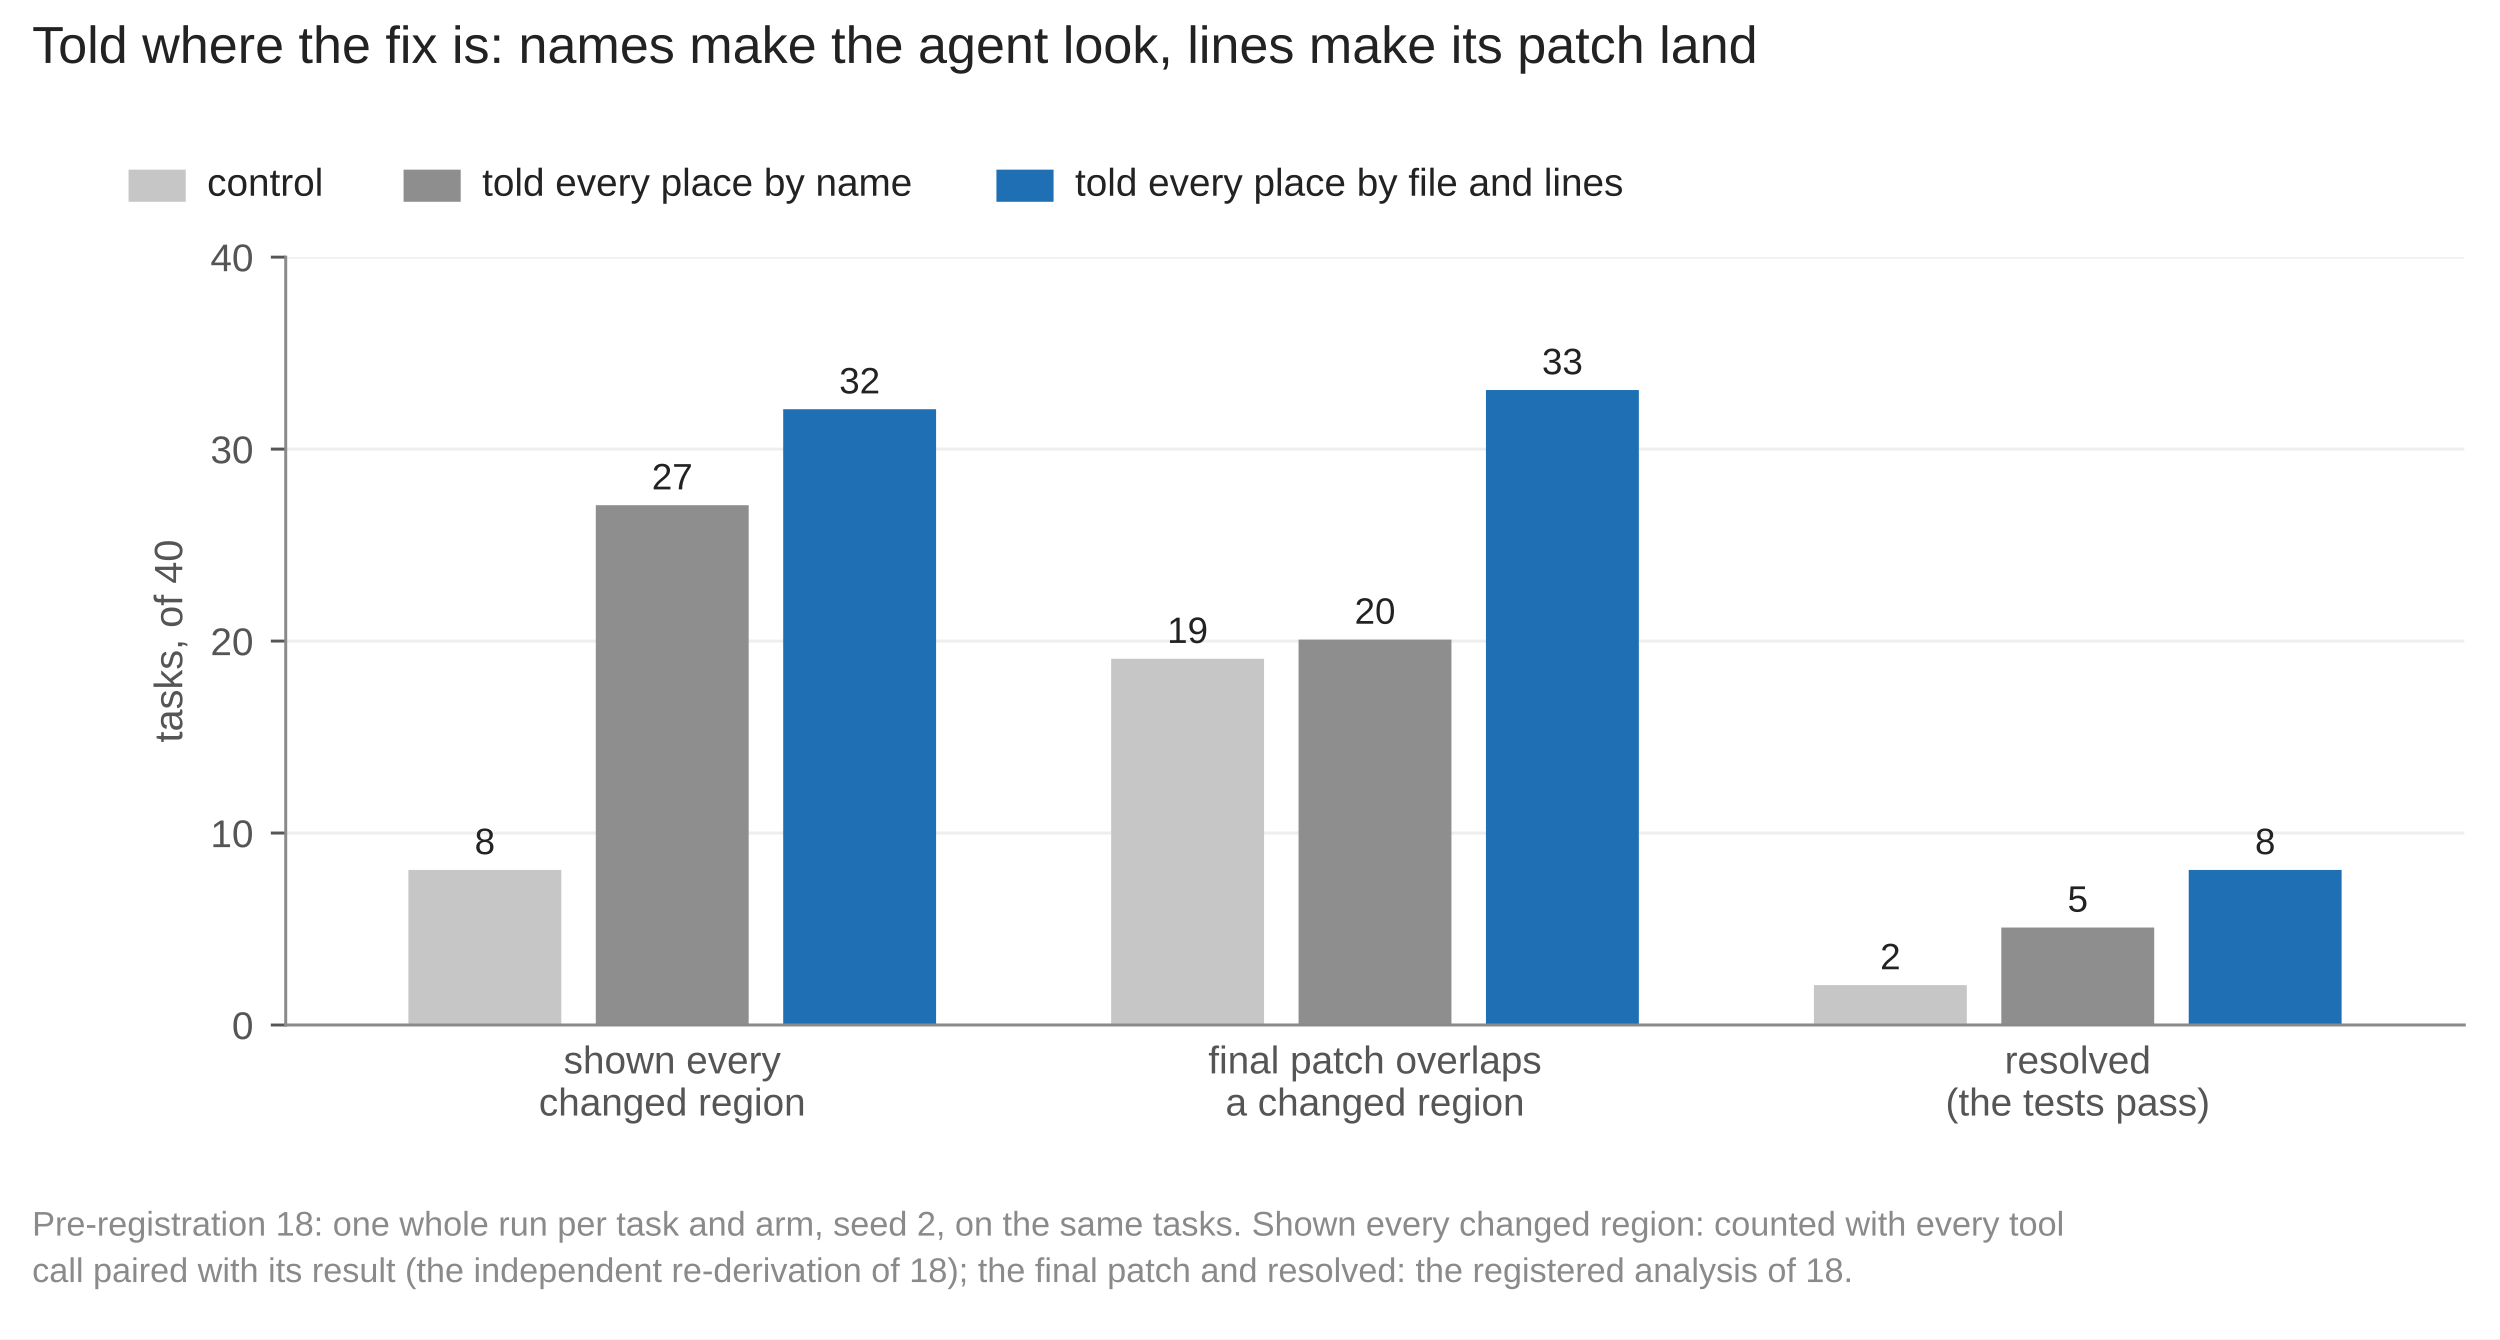
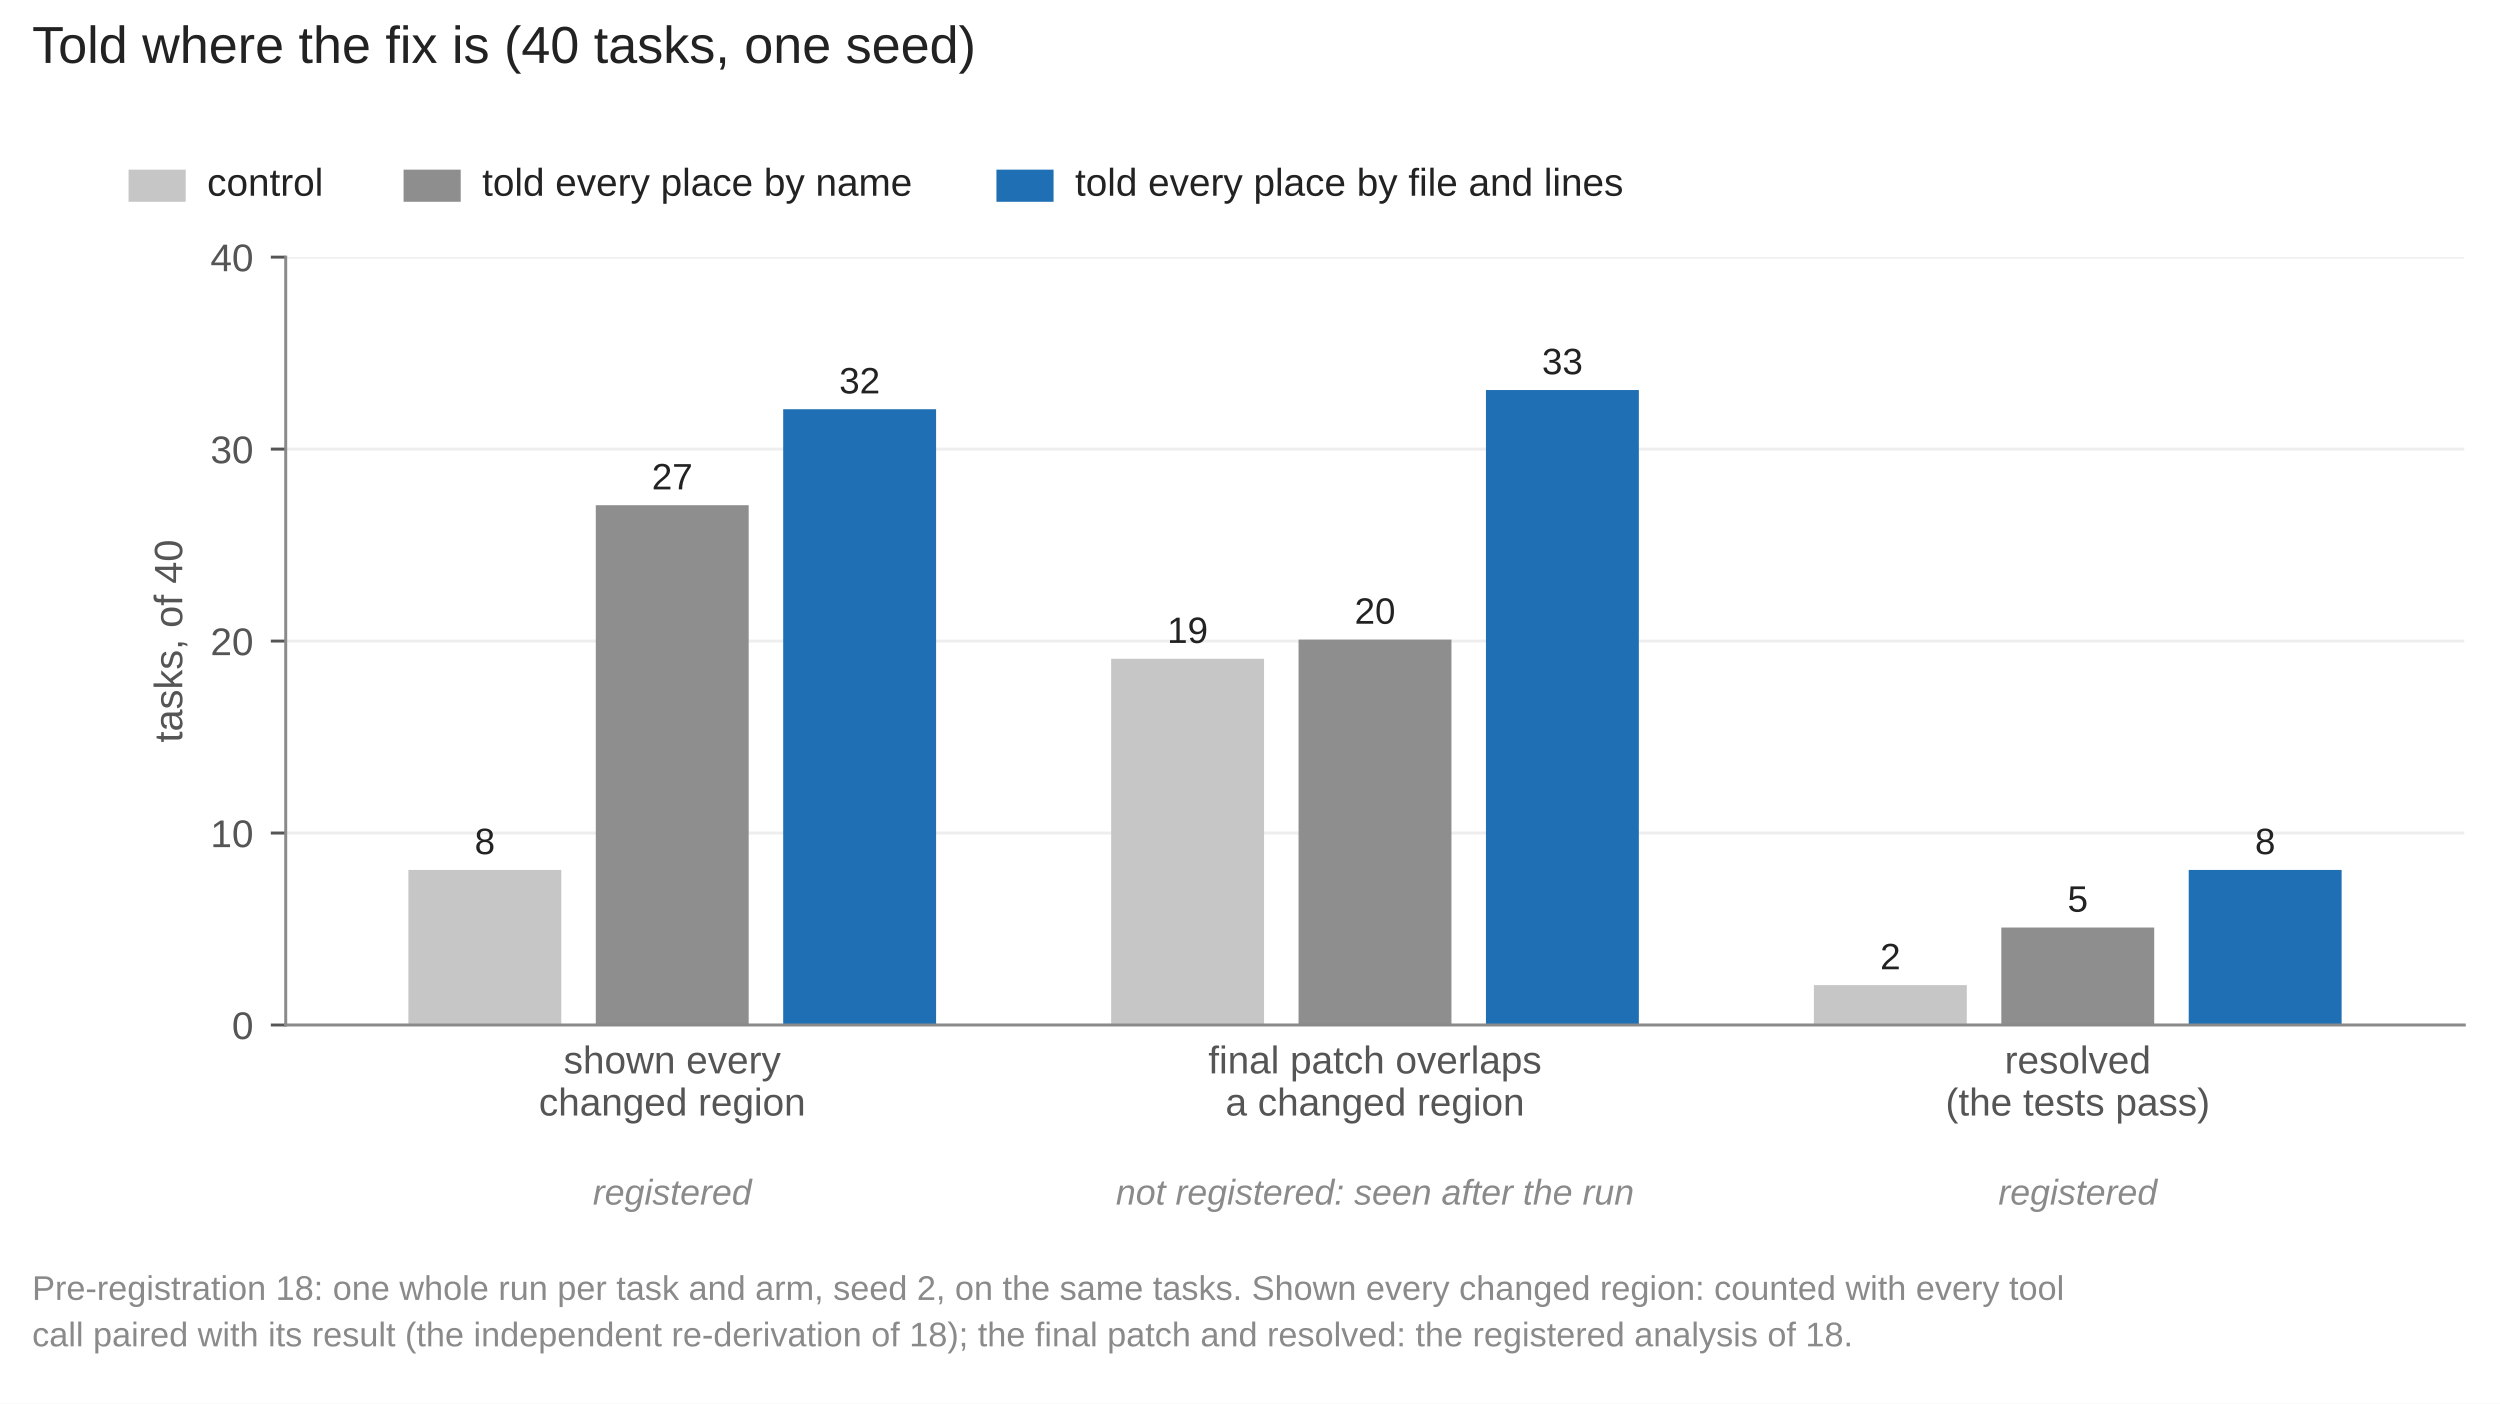
- <svg xmlns="http://www.w3.org/2000/svg" xmlns:xlink="http://www.w3.org/1999/xlink" width="504pt" height="270pt" viewBox="0 0 504 270" version="1.1">
+ <svg xmlns="http://www.w3.org/2000/svg" xmlns:xlink="http://www.w3.org/1999/xlink" width="504pt" height="282.96pt" viewBox="0 0 504 282.96" version="1.1">
  <defs>
    <style type="text/css">*{stroke-linejoin: round; stroke-linecap: butt}</style>
  </defs>
  <g id="figure_1">
    <g id="patch_1">
-       <path d="M 0 270  L 504 270  L 504 0  L 0 0  z " style="fill: #ffffff" />
+       <path d="M 0 282.96  L 504 282.96  L 504 0  L 0 0  z " style="fill: #ffffff" />
    </g>
    <g id="axes_1">
      <g id="patch_2">
-         <path d="M 25.92 34.2  L 37.44 34.2  L 37.44 40.68  L 25.92 40.68  z " clip-path="url(#p85e086996f)" style="fill: #c6c6c6" />
+         <path d="M 25.92 34.2  L 37.44 34.2  L 37.44 40.68  L 25.92 40.68  z " clip-path="url(#p870ef9b512)" style="fill: #c6c6c6" />
      </g>
      <g id="patch_3">
-         <path d="M 81.36 34.2  L 92.88 34.2  L 92.88 40.68  L 81.36 40.68  z " clip-path="url(#p85e086996f)" style="fill: #8e8e8e" />
+         <path d="M 81.36 34.2  L 92.88 34.2  L 92.88 40.68  L 81.36 40.68  z " clip-path="url(#p870ef9b512)" style="fill: #8e8e8e" />
      </g>
      <g id="patch_4">
-         <path d="M 200.88 34.2  L 212.4 34.2  L 212.4 40.68  L 200.88 40.68  z " clip-path="url(#p85e086996f)" style="fill: #1f6fb4" />
+         <path d="M 200.88 34.2  L 212.4 34.2  L 212.4 40.68  L 200.88 40.68  z " clip-path="url(#p870ef9b512)" style="fill: #1f6fb4" />
      </g>
      <g id="text_1">
-         <text style="font-size: 10.5px; font-family: 'Arial', 'Helvetica', 'DejaVu Sans', sans-serif; text-anchor: start; fill: #222222" x="6.48" y="12.684" transform="rotate(-0 6.48 12.68429)">Told where the fix is: names make the agent look, lines make its patch land</text>
+         <text style="font-size: 10.5px; font-family: 'Arial', 'Helvetica', 'DejaVu Sans', sans-serif; text-anchor: start; fill: #222222" x="6.48" y="12.684" transform="rotate(-0 6.48 12.68429)">Told where the fix is (40 tasks, one seed)</text>
      </g>
      <g id="text_2">
        <text style="font-size: 7.8px; font-family: 'Arial', 'Helvetica', 'DejaVu Sans', sans-serif; text-anchor: start; fill: #222222" x="41.76" y="39.459" transform="rotate(-0 41.76 39.45855)">control</text>
      </g>
      <g id="text_3">
        <text style="font-size: 7.8px; font-family: 'Arial', 'Helvetica', 'DejaVu Sans', sans-serif; text-anchor: start; fill: #222222" x="97.2" y="39.458" transform="rotate(-0 97.2 39.45848)">told every place by name</text>
      </g>
      <g id="text_4">
        <text style="font-size: 7.8px; font-family: 'Arial', 'Helvetica', 'DejaVu Sans', sans-serif; text-anchor: start; fill: #222222" x="216.72" y="39.458" transform="rotate(-0 216.72 39.45848)">told every place by file and lines</text>
      </g>
      <g id="text_5">
-         <text style="font-size: 6.9px; font-family: 'Arial', 'Helvetica', 'DejaVu Sans', sans-serif; text-anchor: start; fill: #8a8a8a" x="6.48" y="249.103" transform="rotate(-0 6.48 249.1034)">Pre-registration 18: one whole run per task and arm, seed 2, on the same tasks. Shown every changed region: counted with every tool</text>
+         <text style="font-style: italic; font-size: 7.2px; font-family: 'Arial', 'Helvetica', 'DejaVu Sans', sans-serif; text-anchor: middle; fill: #8a8a8a" x="135.523" y="242.842" transform="rotate(-0 135.5226 242.8418)">registered</text>
      </g>
      <g id="text_6">
-         <text style="font-size: 6.9px; font-family: 'Arial', 'Helvetica', 'DejaVu Sans', sans-serif; text-anchor: start; fill: #8a8a8a" x="6.48" y="258.463" transform="rotate(-0 6.48 258.4634)">call paired with its result (the independent re-derivation of 18); the final patch and resolved: the registered analysis of 18.</text>
+         <text style="font-style: italic; font-size: 7.2px; font-family: 'Arial', 'Helvetica', 'DejaVu Sans', sans-serif; text-anchor: middle; fill: #8a8a8a" x="277.2" y="242.842" transform="rotate(-0 277.2 242.8418)">not registered: seen after the run</text>
+       </g>
+       <g id="text_7">
+         <text style="font-style: italic; font-size: 7.2px; font-family: 'Arial', 'Helvetica', 'DejaVu Sans', sans-serif; text-anchor: middle; fill: #8a8a8a" x="418.877" y="242.842" transform="rotate(-0 418.8774 242.8418)">registered</text>
+       </g>
+       <g id="text_8">
+         <text style="font-size: 6.9px; font-family: 'Arial', 'Helvetica', 'DejaVu Sans', sans-serif; text-anchor: start; fill: #8a8a8a" x="6.48" y="262.063" transform="rotate(-0 6.48 262.0634)">Pre-registration 18: one whole run per task and arm, seed 2, on the same tasks. Shown every changed region: counted with every tool</text>
+       </g>
+       <g id="text_9">
+         <text style="font-size: 6.9px; font-family: 'Arial', 'Helvetica', 'DejaVu Sans', sans-serif; text-anchor: start; fill: #8a8a8a" x="6.48" y="271.423" transform="rotate(-0 6.48 271.4234)">call paired with its result (the independent re-derivation of 18); the final patch and resolved: the registered analysis of 18.</text>
      </g>
    </g>
    <g id="axes_2">
      <g id="patch_5">
        <path d="M 57.6 206.64  L 496.8 206.64  L 496.8 51.84  L 57.6 51.84  L 57.6 206.64  z " style="fill: none" />
      </g>
      <g id="matplotlib.axis_1">
        <g id="xtick_1">
          <g id="line2d_1" />
-           <g id="text_7">
+           <g id="text_10">
            <text style="font-size: 7.8px; font-family: 'Arial', 'Helvetica', 'DejaVu Sans', sans-serif; fill: #555555" transform="translate(113.6302 216.4032)">shown every</text>
            <text style="font-size: 7.8px; font-family: 'Arial', 'Helvetica', 'DejaVu Sans', sans-serif; fill: #555555" transform="translate(108.6363 224.8927)">changed region</text>
          </g>
        </g>
        <g id="xtick_2">
          <g id="line2d_2" />
-           <g id="text_8">
+           <g id="text_11">
            <text style="font-size: 7.8px; font-family: 'Arial', 'Helvetica', 'DejaVu Sans', sans-serif; fill: #555555" transform="translate(243.5991 216.4032)">final patch overlaps</text>
            <text style="font-size: 7.8px; font-family: 'Arial', 'Helvetica', 'DejaVu Sans', sans-serif; fill: #555555" transform="translate(247.0615 224.8926)">a changed region</text>
          </g>
        </g>
        <g id="xtick_3">
          <g id="line2d_3" />
-           <g id="text_9">
+           <g id="text_12">
            <text style="font-size: 7.8px; font-family: 'Arial', 'Helvetica', 'DejaVu Sans', sans-serif; fill: #555555" transform="translate(404.1372 216.4032)">resolved</text>
            <text style="font-size: 7.8px; font-family: 'Arial', 'Helvetica', 'DejaVu Sans', sans-serif; fill: #555555" transform="translate(392.2191 224.8926)">(the tests pass)</text>
          </g>
        </g>
      </g>
      <g id="matplotlib.axis_2">
        <g id="ytick_1">
          <g id="line2d_4">
-             <path d="M 57.6 206.64  L 496.8 206.64  " clip-path="url(#p9ce02a2495)" style="fill: none; stroke: #eeeeee; stroke-width: 0.6; stroke-linecap: square" />
+             <path d="M 57.6 206.64  L 496.8 206.64  " clip-path="url(#pe90d05092c)" style="fill: none; stroke: #eeeeee; stroke-width: 0.6; stroke-linecap: square" />
          </g>
          <g id="line2d_5">
            <defs>
-               <path id="m8e34e07ece" d="M 0 0  L -3 0  " style="stroke: #555555; stroke-width: 0.6" />
+               <path id="m3b7ce28832" d="M 0 0  L -3 0  " style="stroke: #555555; stroke-width: 0.6" />
            </defs>
            <g>
-               <use xlink:href="#m8e34e07ece" x="57.6" y="206.64" style="fill: #555555; stroke: #555555; stroke-width: 0.6" />
-             </g>
-           </g>
-           <g id="text_10">
+               <use xlink:href="#m3b7ce28832" x="57.6" y="206.64" style="fill: #555555; stroke: #555555; stroke-width: 0.6" />
+             </g>
+           </g>
+           <g id="text_13">
            <text style="font-size: 7.8px; font-family: 'Arial', 'Helvetica', 'DejaVu Sans', sans-serif; text-anchor: end; fill: #555555" x="51.1" y="209.479" transform="rotate(-0 51.1 209.4793)">0</text>
          </g>
        </g>
        <g id="ytick_2">
          <g id="line2d_6">
-             <path d="M 57.6 167.94  L 496.8 167.94  " clip-path="url(#p9ce02a2495)" style="fill: none; stroke: #eeeeee; stroke-width: 0.6; stroke-linecap: square" />
+             <path d="M 57.6 167.94  L 496.8 167.94  " clip-path="url(#pe90d05092c)" style="fill: none; stroke: #eeeeee; stroke-width: 0.6; stroke-linecap: square" />
          </g>
          <g id="line2d_7">
            <g>
-               <use xlink:href="#m8e34e07ece" x="57.6" y="167.94" style="fill: #555555; stroke: #555555; stroke-width: 0.6" />
-             </g>
-           </g>
-           <g id="text_11">
+               <use xlink:href="#m3b7ce28832" x="57.6" y="167.94" style="fill: #555555; stroke: #555555; stroke-width: 0.6" />
+             </g>
+           </g>
+           <g id="text_14">
            <text style="font-size: 7.8px; font-family: 'Arial', 'Helvetica', 'DejaVu Sans', sans-serif; text-anchor: end; fill: #555555" x="51.1" y="170.779" transform="rotate(-0 51.1 170.7793)">10</text>
          </g>
        </g>
        <g id="ytick_3">
          <g id="line2d_8">
-             <path d="M 57.6 129.24  L 496.8 129.24  " clip-path="url(#p9ce02a2495)" style="fill: none; stroke: #eeeeee; stroke-width: 0.6; stroke-linecap: square" />
+             <path d="M 57.6 129.24  L 496.8 129.24  " clip-path="url(#pe90d05092c)" style="fill: none; stroke: #eeeeee; stroke-width: 0.6; stroke-linecap: square" />
          </g>
          <g id="line2d_9">
            <g>
-               <use xlink:href="#m8e34e07ece" x="57.6" y="129.24" style="fill: #555555; stroke: #555555; stroke-width: 0.6" />
-             </g>
-           </g>
-           <g id="text_12">
+               <use xlink:href="#m3b7ce28832" x="57.6" y="129.24" style="fill: #555555; stroke: #555555; stroke-width: 0.6" />
+             </g>
+           </g>
+           <g id="text_15">
            <text style="font-size: 7.8px; font-family: 'Arial', 'Helvetica', 'DejaVu Sans', sans-serif; text-anchor: end; fill: #555555" x="51.1" y="132.079" transform="rotate(-0 51.1 132.0793)">20</text>
          </g>
        </g>
        <g id="ytick_4">
          <g id="line2d_10">
-             <path d="M 57.6 90.54  L 496.8 90.54  " clip-path="url(#p9ce02a2495)" style="fill: none; stroke: #eeeeee; stroke-width: 0.6; stroke-linecap: square" />
+             <path d="M 57.6 90.54  L 496.8 90.54  " clip-path="url(#pe90d05092c)" style="fill: none; stroke: #eeeeee; stroke-width: 0.6; stroke-linecap: square" />
          </g>
          <g id="line2d_11">
            <g>
-               <use xlink:href="#m8e34e07ece" x="57.6" y="90.54" style="fill: #555555; stroke: #555555; stroke-width: 0.6" />
-             </g>
-           </g>
-           <g id="text_13">
+               <use xlink:href="#m3b7ce28832" x="57.6" y="90.54" style="fill: #555555; stroke: #555555; stroke-width: 0.6" />
+             </g>
+           </g>
+           <g id="text_16">
            <text style="font-size: 7.8px; font-family: 'Arial', 'Helvetica', 'DejaVu Sans', sans-serif; text-anchor: end; fill: #555555" x="51.1" y="93.379" transform="rotate(-0 51.1 93.37931)">30</text>
          </g>
        </g>
        <g id="ytick_5">
          <g id="line2d_12">
-             <path d="M 57.6 51.84  L 496.8 51.84  " clip-path="url(#p9ce02a2495)" style="fill: none; stroke: #eeeeee; stroke-width: 0.6; stroke-linecap: square" />
+             <path d="M 57.6 51.84  L 496.8 51.84  " clip-path="url(#pe90d05092c)" style="fill: none; stroke: #eeeeee; stroke-width: 0.6; stroke-linecap: square" />
          </g>
          <g id="line2d_13">
            <g>
-               <use xlink:href="#m8e34e07ece" x="57.6" y="51.84" style="fill: #555555; stroke: #555555; stroke-width: 0.6" />
-             </g>
-           </g>
-           <g id="text_14">
+               <use xlink:href="#m3b7ce28832" x="57.6" y="51.84" style="fill: #555555; stroke: #555555; stroke-width: 0.6" />
+             </g>
+           </g>
+           <g id="text_17">
            <text style="font-size: 7.8px; font-family: 'Arial', 'Helvetica', 'DejaVu Sans', sans-serif; text-anchor: end; fill: #555555" x="51.1" y="54.679" transform="rotate(-0 51.1 54.67931)">40</text>
          </g>
        </g>
-         <g id="text_15">
+         <g id="text_18">
          <text style="font-size: 8px; font-family: 'Arial', 'Helvetica', 'DejaVu Sans', sans-serif; text-anchor: middle; fill: #555555" x="36.741" y="129.24" transform="rotate(-90 36.74134 129.24)">tasks, of 40</text>
        </g>
      </g>
      <g id="patch_6">
-         <path d="M 82.63 206.64  L 112.854 206.64  L 112.854 175.68  L 82.63 175.68  z " clip-path="url(#p9ce02a2495)" style="fill: #c6c6c6; stroke: #c6c6c6; stroke-width: 0.6; stroke-linejoin: miter" />
+         <path d="M 82.63 206.64  L 112.854 206.64  L 112.854 175.68  L 82.63 175.68  z " clip-path="url(#pe90d05092c)" style="fill: #c6c6c6; stroke: #c6c6c6; stroke-width: 0.6; stroke-linejoin: miter" />
      </g>
      <g id="patch_7">
-         <path d="M 120.41 206.64  L 150.635 206.64  L 150.635 102.15  L 120.41 102.15  z " clip-path="url(#p9ce02a2495)" style="fill: #8e8e8e; stroke: #8e8e8e; stroke-width: 0.6; stroke-linejoin: miter" />
+         <path d="M 120.41 206.64  L 150.635 206.64  L 150.635 102.15  L 120.41 102.15  z " clip-path="url(#pe90d05092c)" style="fill: #8e8e8e; stroke: #8e8e8e; stroke-width: 0.6; stroke-linejoin: miter" />
      </g>
      <g id="patch_8">
-         <path d="M 158.191 206.64  L 188.415 206.64  L 188.415 82.8  L 158.191 82.8  z " clip-path="url(#p9ce02a2495)" style="fill: #1f6fb4; stroke: #1f6fb4; stroke-width: 0.6; stroke-linejoin: miter" />
+         <path d="M 158.191 206.64  L 188.415 206.64  L 188.415 82.8  L 158.191 82.8  z " clip-path="url(#pe90d05092c)" style="fill: #1f6fb4; stroke: #1f6fb4; stroke-width: 0.6; stroke-linejoin: miter" />
      </g>
      <g id="patch_9">
-         <path d="M 224.307 206.64  L 254.532 206.64  L 254.532 133.11  L 224.307 133.11  z " clip-path="url(#p9ce02a2495)" style="fill: #c6c6c6; stroke: #c6c6c6; stroke-width: 0.6; stroke-linejoin: miter" />
+         <path d="M 224.307 206.64  L 254.532 206.64  L 254.532 133.11  L 224.307 133.11  z " clip-path="url(#pe90d05092c)" style="fill: #c6c6c6; stroke: #c6c6c6; stroke-width: 0.6; stroke-linejoin: miter" />
      </g>
      <g id="patch_10">
-         <path d="M 262.088 206.64  L 292.312 206.64  L 292.312 129.24  L 262.088 129.24  z " clip-path="url(#p9ce02a2495)" style="fill: #8e8e8e; stroke: #8e8e8e; stroke-width: 0.6; stroke-linejoin: miter" />
+         <path d="M 262.088 206.64  L 292.312 206.64  L 292.312 129.24  L 262.088 129.24  z " clip-path="url(#pe90d05092c)" style="fill: #8e8e8e; stroke: #8e8e8e; stroke-width: 0.6; stroke-linejoin: miter" />
      </g>
      <g id="patch_11">
-         <path d="M 299.868 206.64  L 330.093 206.64  L 330.093 78.93  L 299.868 78.93  z " clip-path="url(#p9ce02a2495)" style="fill: #1f6fb4; stroke: #1f6fb4; stroke-width: 0.6; stroke-linejoin: miter" />
+         <path d="M 299.868 206.64  L 330.093 206.64  L 330.093 78.93  L 299.868 78.93  z " clip-path="url(#pe90d05092c)" style="fill: #1f6fb4; stroke: #1f6fb4; stroke-width: 0.6; stroke-linejoin: miter" />
      </g>
      <g id="patch_12">
-         <path d="M 365.985 206.64  L 396.209 206.64  L 396.209 198.9  L 365.985 198.9  z " clip-path="url(#p9ce02a2495)" style="fill: #c6c6c6; stroke: #c6c6c6; stroke-width: 0.6; stroke-linejoin: miter" />
+         <path d="M 365.985 206.64  L 396.209 206.64  L 396.209 198.9  L 365.985 198.9  z " clip-path="url(#pe90d05092c)" style="fill: #c6c6c6; stroke: #c6c6c6; stroke-width: 0.6; stroke-linejoin: miter" />
      </g>
      <g id="patch_13">
-         <path d="M 403.765 206.64  L 433.99 206.64  L 433.99 187.29  L 403.765 187.29  z " clip-path="url(#p9ce02a2495)" style="fill: #8e8e8e; stroke: #8e8e8e; stroke-width: 0.6; stroke-linejoin: miter" />
+         <path d="M 403.765 206.64  L 433.99 206.64  L 433.99 187.29  L 403.765 187.29  z " clip-path="url(#pe90d05092c)" style="fill: #8e8e8e; stroke: #8e8e8e; stroke-width: 0.6; stroke-linejoin: miter" />
      </g>
      <g id="patch_14">
-         <path d="M 441.546 206.64  L 471.77 206.64  L 471.77 175.68  L 441.546 175.68  z " clip-path="url(#p9ce02a2495)" style="fill: #1f6fb4; stroke: #1f6fb4; stroke-width: 0.6; stroke-linejoin: miter" />
+         <path d="M 441.546 206.64  L 471.77 206.64  L 471.77 175.68  L 441.546 175.68  z " clip-path="url(#pe90d05092c)" style="fill: #1f6fb4; stroke: #1f6fb4; stroke-width: 0.6; stroke-linejoin: miter" />
      </g>
      <g id="patch_15">
        <path d="M 57.6 206.64  L 57.6 51.84  " style="fill: none; stroke: #8a8a8a; stroke-width: 0.6; stroke-linejoin: miter; stroke-linecap: square" />
      </g>
      <g id="patch_16">
        <path d="M 57.6 206.64  L 496.8 206.64  " style="fill: none; stroke: #8a8a8a; stroke-width: 0.6; stroke-linejoin: miter; stroke-linecap: square" />
      </g>
-       <g id="text_16">
+       <g id="text_19">
        <text style="font-size: 7.4px; font-family: 'Arial', 'Helvetica', 'DejaVu Sans', sans-serif; text-anchor: middle; fill: #222222" x="97.742" y="172.188" transform="rotate(-0 97.74193 172.1877)">8</text>
      </g>
-       <g id="text_17">
+       <g id="text_20">
        <text style="font-size: 7.4px; font-family: 'Arial', 'Helvetica', 'DejaVu Sans', sans-serif; text-anchor: middle; fill: #222222" x="135.523" y="98.658" transform="rotate(-0 135.5226 98.65768)">27</text>
      </g>
-       <g id="text_18">
+       <g id="text_21">
        <text style="font-size: 7.4px; font-family: 'Arial', 'Helvetica', 'DejaVu Sans', sans-serif; text-anchor: middle; fill: #222222" x="173.303" y="79.308" transform="rotate(-0 173.3032 79.30768)">32</text>
      </g>
-       <g id="text_19">
+       <g id="text_22">
        <text style="font-size: 7.4px; font-family: 'Arial', 'Helvetica', 'DejaVu Sans', sans-serif; text-anchor: middle; fill: #222222" x="239.419" y="129.618" transform="rotate(-0 239.4194 129.6177)">19</text>
      </g>
-       <g id="text_20">
+       <g id="text_23">
        <text style="font-size: 7.4px; font-family: 'Arial', 'Helvetica', 'DejaVu Sans', sans-serif; text-anchor: middle; fill: #222222" x="277.2" y="125.748" transform="rotate(-0 277.2 125.7477)">20</text>
      </g>
-       <g id="text_21">
+       <g id="text_24">
        <text style="font-size: 7.4px; font-family: 'Arial', 'Helvetica', 'DejaVu Sans', sans-serif; text-anchor: middle; fill: #222222" x="314.981" y="75.438" transform="rotate(-0 314.9806 75.43768)">33</text>
      </g>
-       <g id="text_22">
+       <g id="text_25">
        <text style="font-size: 7.4px; font-family: 'Arial', 'Helvetica', 'DejaVu Sans', sans-serif; text-anchor: middle; fill: #222222" x="381.097" y="195.408" transform="rotate(-0 381.0968 195.4077)">2</text>
      </g>
-       <g id="text_23">
+       <g id="text_26">
        <text style="font-size: 7.4px; font-family: 'Arial', 'Helvetica', 'DejaVu Sans', sans-serif; text-anchor: middle; fill: #222222" x="418.877" y="183.798" transform="rotate(-0 418.8774 183.7977)">5</text>
      </g>
-       <g id="text_24">
+       <g id="text_27">
        <text style="font-size: 7.4px; font-family: 'Arial', 'Helvetica', 'DejaVu Sans', sans-serif; text-anchor: middle; fill: #222222" x="456.658" y="172.188" transform="rotate(-0 456.6581 172.1877)">8</text>
      </g>
    </g>
  </g>
  <defs>
-     <clipPath id="p85e086996f">
-       <rect x="0" y="0" width="504" height="270" />
+     <clipPath id="p870ef9b512">
+       <rect x="0" y="0" width="504" height="282.96" />
    </clipPath>
-     <clipPath id="p9ce02a2495">
+     <clipPath id="pe90d05092c">
      <rect x="57.6" y="51.84" width="439.2" height="154.8" />
    </clipPath>
  </defs>
</svg>
